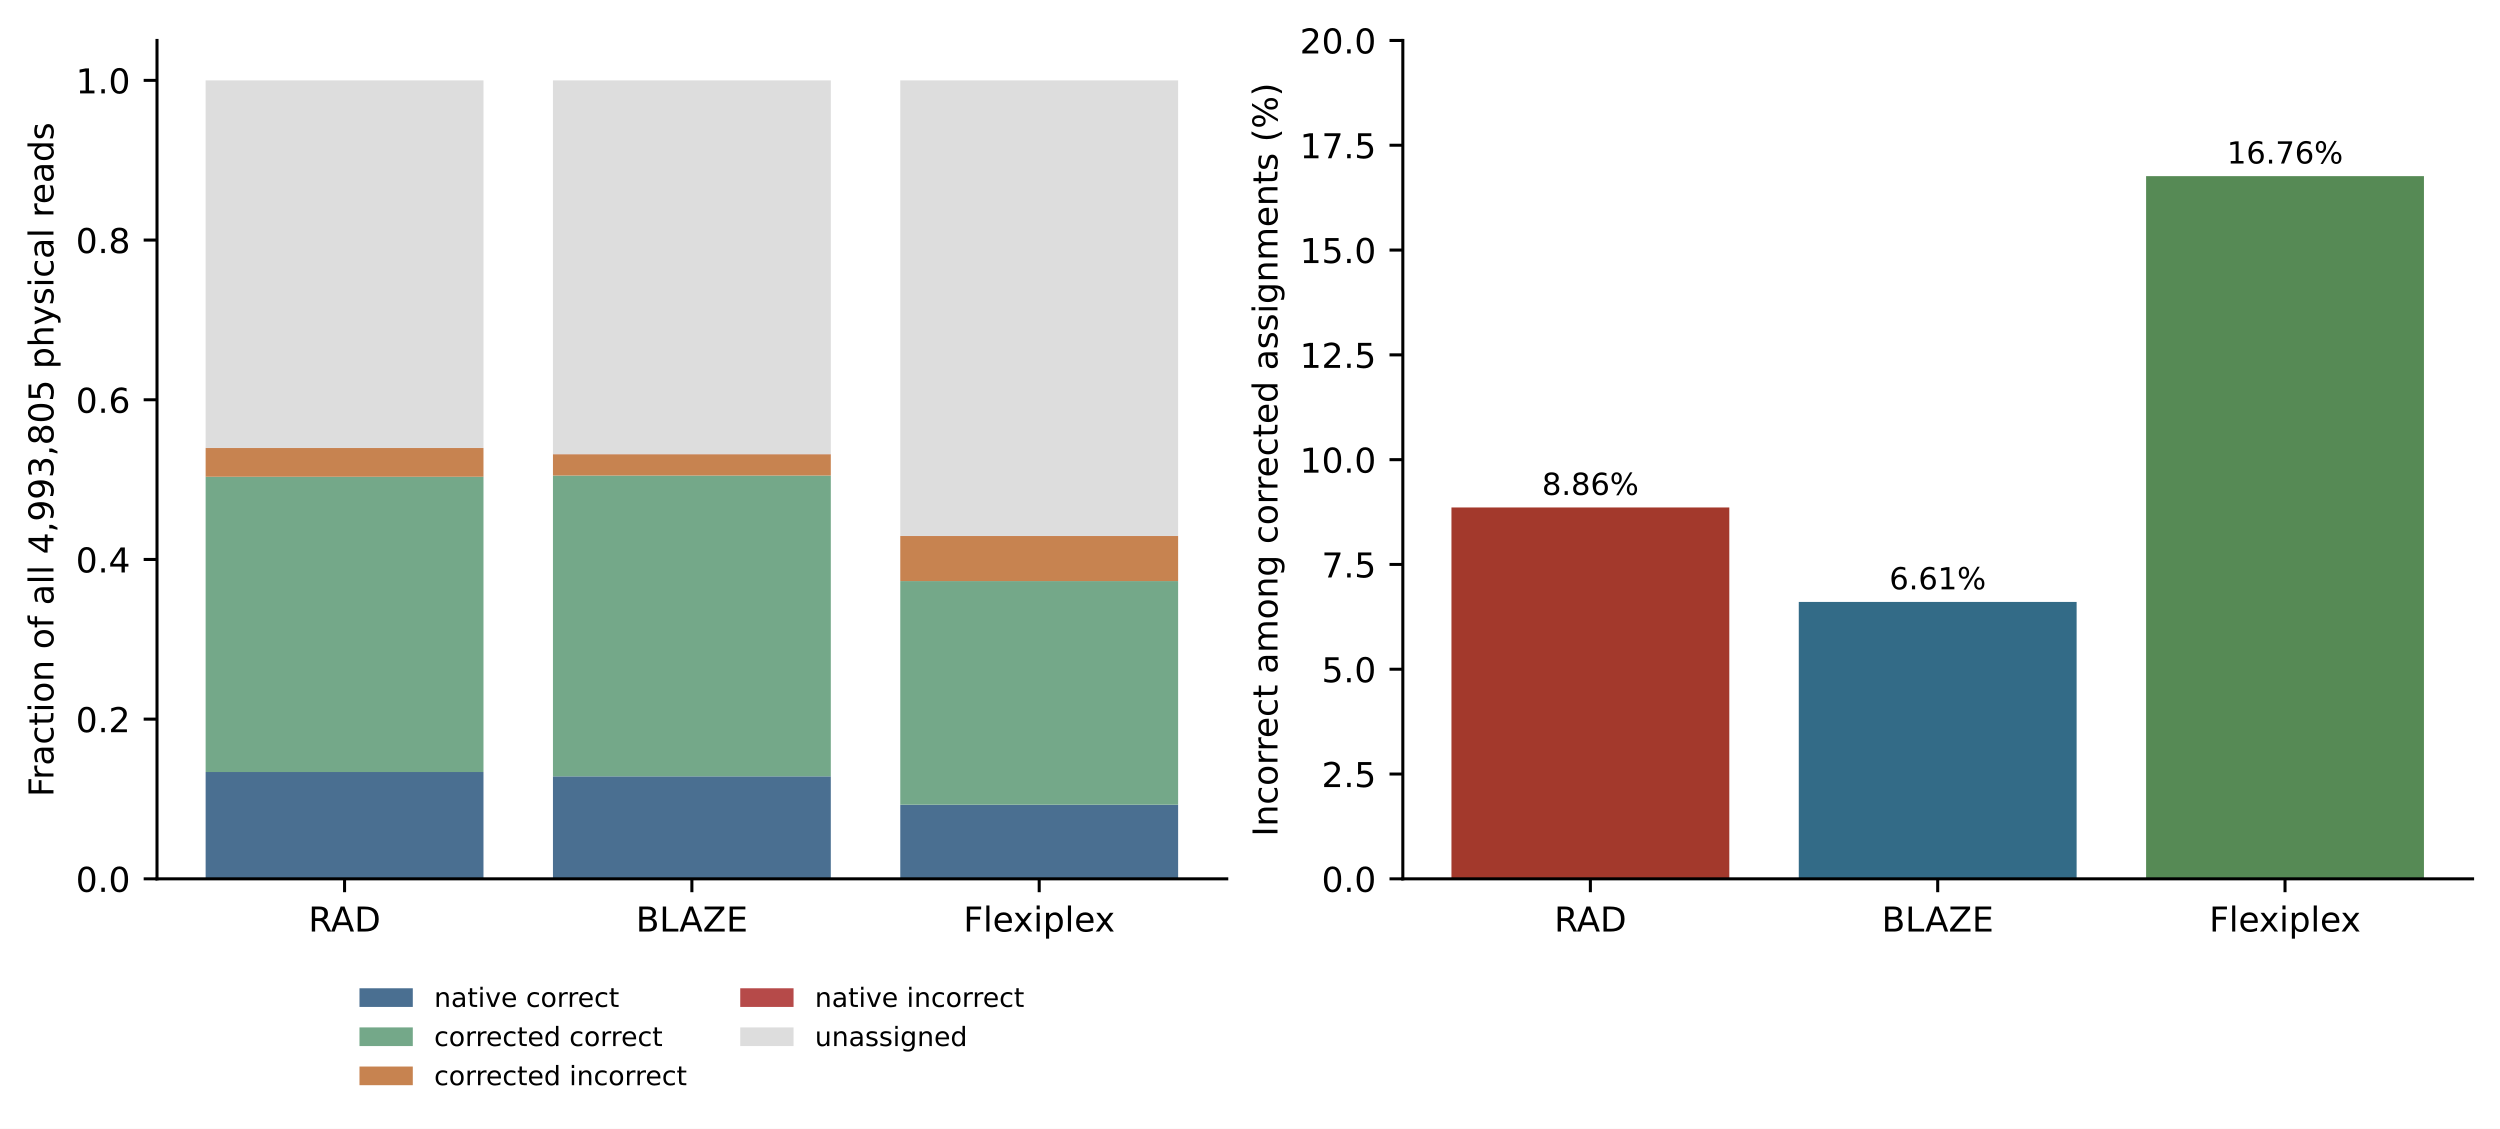
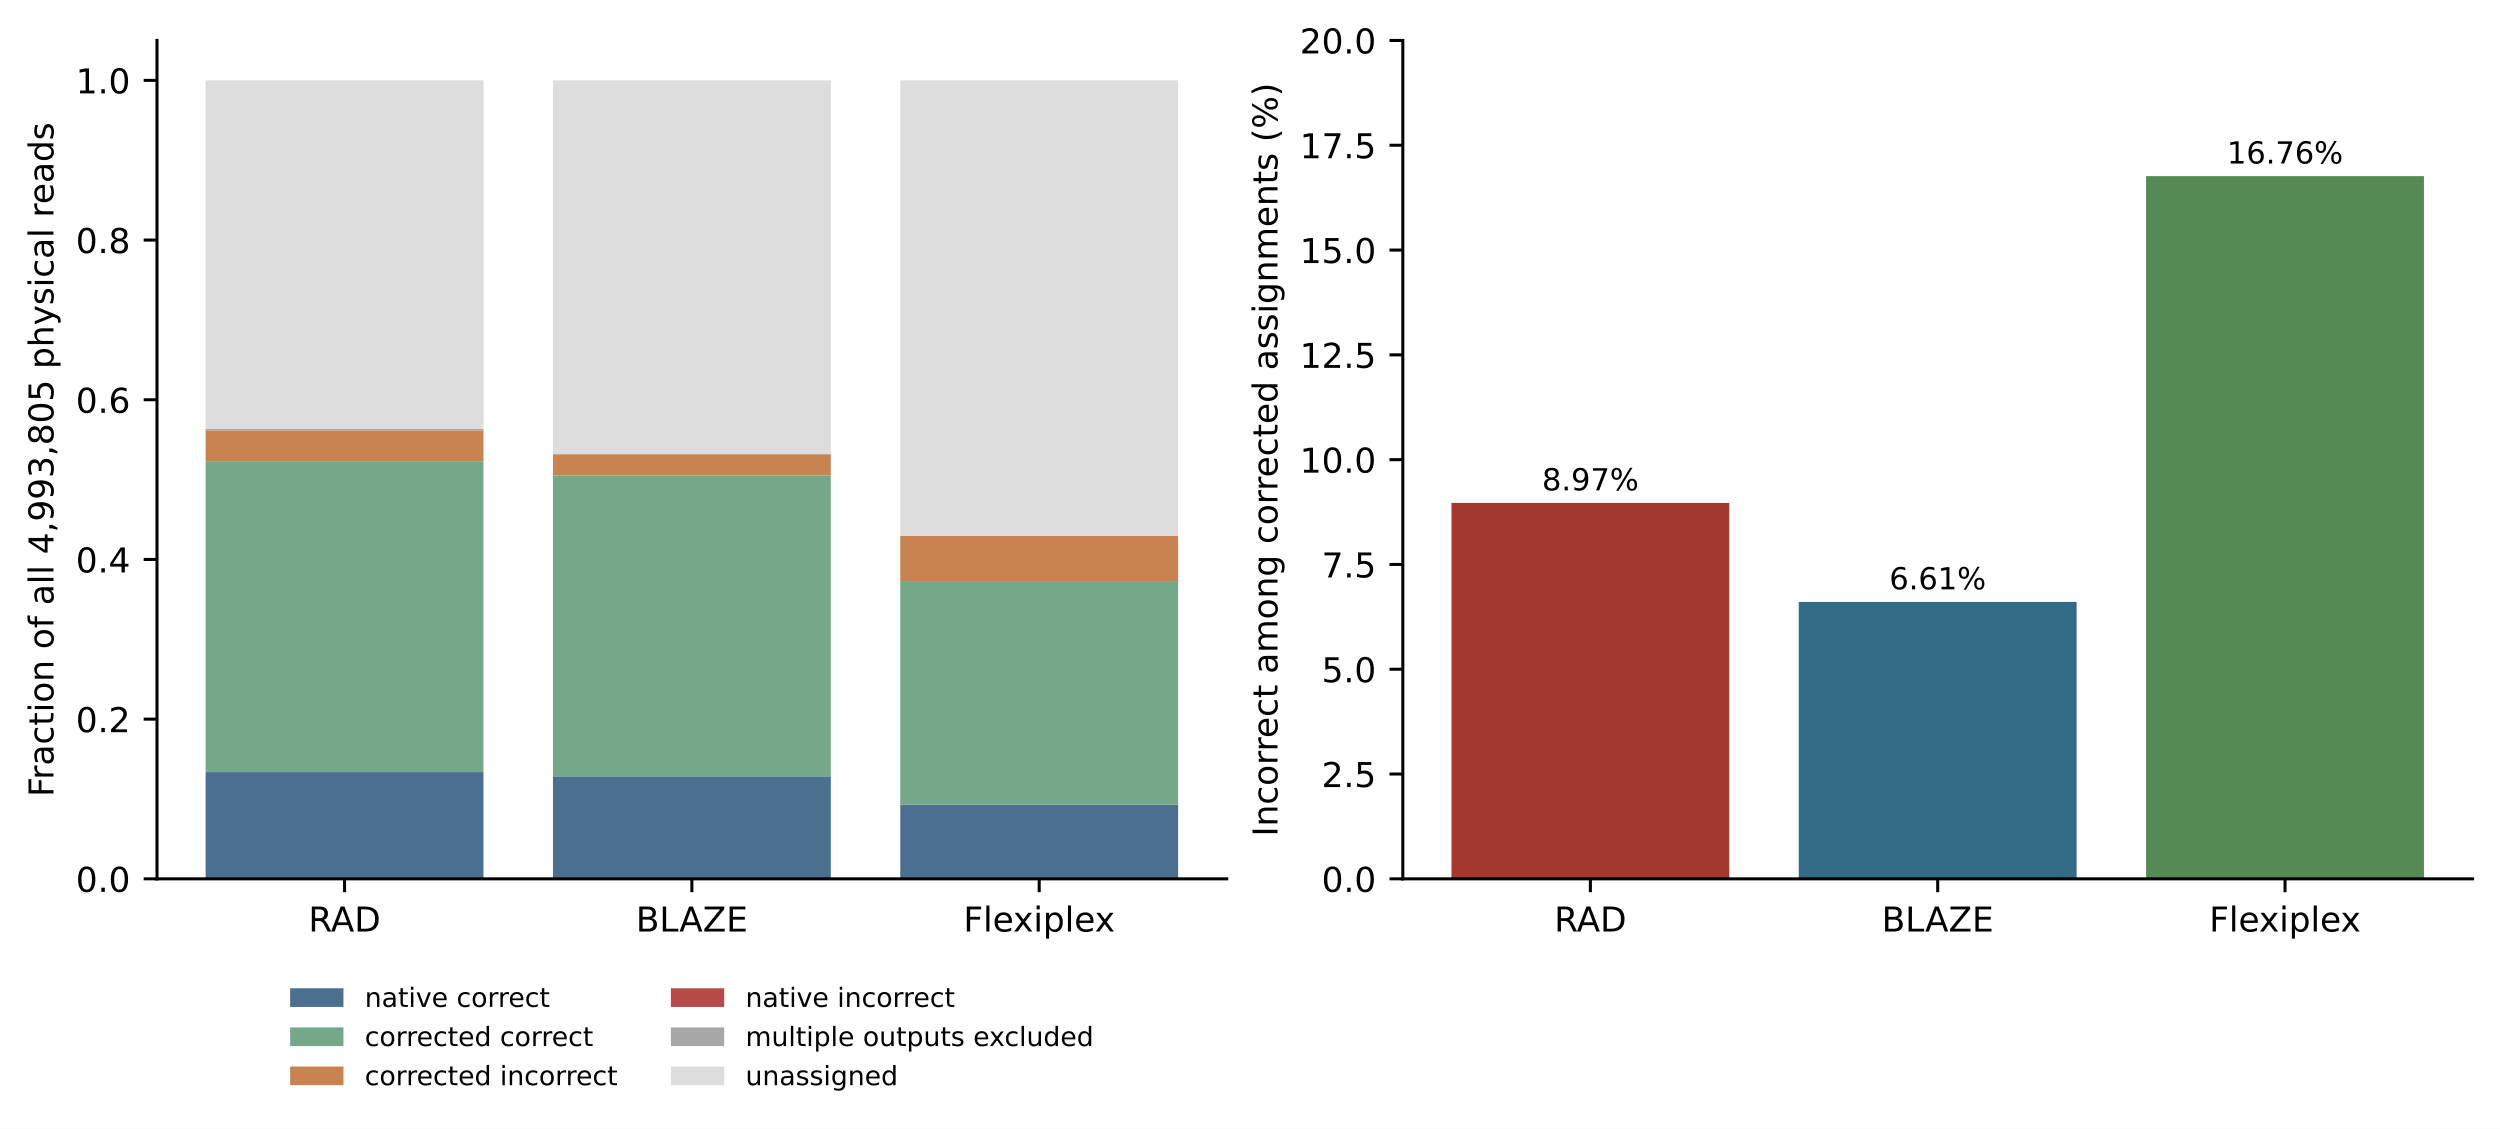
<svg xmlns="http://www.w3.org/2000/svg" xmlns:xlink="http://www.w3.org/1999/xlink" width="656.4pt" height="296.385pt" viewBox="0 0 656.4 296.385" version="1.1">
  <defs>
    <style type="text/css">*{stroke-linejoin: round; stroke-linecap: butt}</style>
  </defs>
  <g id="figure_1">
    <g id="patch_1">
      <path d="M 0 296.385 L 656.4 296.385 L 656.4 0 L 0 0 z " style="fill: #ffffff" />
    </g>
    <g id="axes_1">
      <g id="patch_2">
        <path d="M 41.223 230.748 L 322.097 230.748 L 322.097 10.619 L 41.223 10.619 z " style="fill: #ffffff" />
      </g>
      <g id="patch_3">
-         <path d="M 53.99 230.748 L 126.944 230.748 L 126.944 202.705 L 53.99 202.705 z " clip-path="url(#p501b62f42c)" style="fill: #4a6f91" />
+         <path d="M 53.99 230.748 L 126.944 230.748 L 126.944 202.706 L 53.99 202.706 z " clip-path="url(#p501b62f42c)" style="fill: #4a6f91" />
      </g>
      <g id="patch_4">
        <path d="M 145.183 230.748 L 218.137 230.748 L 218.137 203.84 L 145.183 203.84 z " clip-path="url(#p501b62f42c)" style="fill: #4a6f91" />
      </g>
      <g id="patch_5">
        <path d="M 236.375 230.748 L 309.33 230.748 L 309.33 211.285 L 236.375 211.285 z " clip-path="url(#p501b62f42c)" style="fill: #4a6f91" />
      </g>
      <g id="patch_6">
-         <path d="M 53.99 202.705 L 126.944 202.705 L 126.944 125.172 L 53.99 125.172 z " clip-path="url(#p501b62f42c)" style="fill: #74a889" />
+         <path d="M 53.99 202.706 L 126.944 202.706 L 126.944 121.082 L 53.99 121.082 z " clip-path="url(#p501b62f42c)" style="fill: #74a889" />
      </g>
      <g id="patch_7">
        <path d="M 145.183 203.84 L 218.137 203.84 L 218.137 124.858 L 145.183 124.858 z " clip-path="url(#p501b62f42c)" style="fill: #74a889" />
      </g>
      <g id="patch_8">
        <path d="M 236.375 211.285 L 309.33 211.285 L 309.33 152.566 L 236.375 152.566 z " clip-path="url(#p501b62f42c)" style="fill: #74a889" />
      </g>
      <g id="patch_9">
-         <path d="M 53.99 125.172 L 126.944 125.172 L 126.944 117.636 L 53.99 117.636 z " clip-path="url(#p501b62f42c)" style="fill: #c78350" />
+         <path d="M 53.99 121.082 L 126.944 121.082 L 126.944 113.041 L 53.99 113.041 z " clip-path="url(#p501b62f42c)" style="fill: #c78350" />
      </g>
      <g id="patch_10">
        <path d="M 145.183 124.858 L 218.137 124.858 L 218.137 119.271 L 145.183 119.271 z " clip-path="url(#p501b62f42c)" style="fill: #c78350" />
      </g>
      <g id="patch_11">
        <path d="M 236.375 152.566 L 309.33 152.566 L 309.33 140.74 L 236.375 140.74 z " clip-path="url(#p501b62f42c)" style="fill: #c78350" />
      </g>
      <g id="patch_12">
-         <path d="M 53.99 117.636 L 126.944 117.636 L 126.944 117.612 L 53.99 117.612 z " clip-path="url(#p501b62f42c)" style="fill: #b64a49" />
+         <path d="M 53.99 113.041 L 126.944 113.041 L 126.944 113.017 L 53.99 113.017 z " clip-path="url(#p501b62f42c)" style="fill: #b64a49" />
      </g>
      <g id="patch_13">
        <path d="M 145.183 119.271 L 218.137 119.271 L 218.137 119.239 L 145.183 119.239 z " clip-path="url(#p501b62f42c)" style="fill: #b64a49" />
      </g>
      <g id="patch_14">
        <path d="M 236.375 140.74 L 309.33 140.74 L 309.33 140.724 L 236.375 140.724 z " clip-path="url(#p501b62f42c)" style="fill: #b64a49" />
      </g>
      <g id="patch_15">
-         <path d="M 53.99 117.612 L 126.944 117.612 L 126.944 21.102 L 53.99 21.102 z " clip-path="url(#p501b62f42c)" style="fill: #dddddd" />
+         <path d="M 53.99 113.017 L 126.944 113.017 L 126.944 112.638 L 53.99 112.638 z " clip-path="url(#p501b62f42c)" style="fill: #a7a7a7" />
      </g>
      <g id="patch_16">
+         <path d="M 145.183 119.239 L 218.137 119.239 L 218.137 119.239 L 145.183 119.239 z " clip-path="url(#p501b62f42c)" style="fill: #a7a7a7" />
+       </g>
+       <g id="patch_17">
+         <path d="M 236.375 140.724 L 309.33 140.724 L 309.33 140.709 L 236.375 140.709 z " clip-path="url(#p501b62f42c)" style="fill: #a7a7a7" />
+       </g>
+       <g id="patch_18">
+         <path d="M 53.99 112.638 L 126.944 112.638 L 126.944 21.102 L 53.99 21.102 z " clip-path="url(#p501b62f42c)" style="fill: #dddddd" />
+       </g>
+       <g id="patch_19">
        <path d="M 145.183 119.239 L 218.137 119.239 L 218.137 21.102 L 145.183 21.102 z " clip-path="url(#p501b62f42c)" style="fill: #dddddd" />
      </g>
-       <g id="patch_17">
-         <path d="M 236.375 140.724 L 309.33 140.724 L 309.33 21.102 L 236.375 21.102 z " clip-path="url(#p501b62f42c)" style="fill: #dddddd" />
+       <g id="patch_20">
+         <path d="M 236.375 140.709 L 309.33 140.709 L 309.33 21.102 L 236.375 21.102 z " clip-path="url(#p501b62f42c)" style="fill: #dddddd" />
      </g>
      <g id="matplotlib.axis_1">
        <g id="xtick_1">
          <g id="line2d_1">
            <defs>
              <path id="m24d1c8ec3f" d="M 0 0 L 0 3.5 " style="stroke: #000000; stroke-width: 0.8" />
            </defs>
            <g>
              <use xlink:href="#m24d1c8ec3f" x="90.467" y="230.748" style="stroke: #000000; stroke-width: 0.8" />
            </g>
          </g>
          <g id="text_1">
            <text style="font: 9px 'DejaVu Sans', 'Bitstream Vera Sans', 'Computer Modern Sans Serif', 'Lucida Grande', 'Verdana', 'Geneva', 'Lucid', 'Arial', 'Helvetica', 'Avant Garde', sans-serif; text-anchor: middle" x="90.467" y="244.587" transform="rotate(-0 90.46718 244.5869)">RAD</text>
          </g>
        </g>
        <g id="xtick_2">
          <g id="line2d_2">
            <g>
              <use xlink:href="#m24d1c8ec3f" x="181.66" y="230.748" style="stroke: #000000; stroke-width: 0.8" />
            </g>
          </g>
          <g id="text_2">
            <text style="font: 9px 'DejaVu Sans', 'Bitstream Vera Sans', 'Computer Modern Sans Serif', 'Lucida Grande', 'Verdana', 'Geneva', 'Lucid', 'Arial', 'Helvetica', 'Avant Garde', sans-serif; text-anchor: middle" x="181.66" y="244.587" transform="rotate(-0 181.6599 244.5869)">BLAZE</text>
          </g>
        </g>
        <g id="xtick_3">
          <g id="line2d_3">
            <g>
              <use xlink:href="#m24d1c8ec3f" x="272.853" y="230.748" style="stroke: #000000; stroke-width: 0.8" />
            </g>
          </g>
          <g id="text_3">
            <text style="font: 9px 'DejaVu Sans', 'Bitstream Vera Sans', 'Computer Modern Sans Serif', 'Lucida Grande', 'Verdana', 'Geneva', 'Lucid', 'Arial', 'Helvetica', 'Avant Garde', sans-serif; text-anchor: middle" x="272.853" y="244.587" transform="rotate(-0 272.8526 244.5869)">Flexiplex</text>
          </g>
        </g>
      </g>
      <g id="matplotlib.axis_2">
        <g id="ytick_1">
          <g id="line2d_4">
            <defs>
              <path id="maacde7fd8a" d="M 0 0 L -3.5 0 " style="stroke: #000000; stroke-width: 0.8" />
            </defs>
            <g>
              <use xlink:href="#maacde7fd8a" x="41.223" y="230.748" style="stroke: #000000; stroke-width: 0.8" />
            </g>
          </g>
          <g id="text_4">
            <text style="font: 9px 'DejaVu Sans', 'Bitstream Vera Sans', 'Computer Modern Sans Serif', 'Lucida Grande', 'Verdana', 'Geneva', 'Lucid', 'Arial', 'Helvetica', 'Avant Garde', sans-serif; text-anchor: end" x="34.223" y="234.168" transform="rotate(-0 34.22313 234.1676)">0.0</text>
          </g>
        </g>
        <g id="ytick_2">
          <g id="line2d_5">
            <g>
              <use xlink:href="#maacde7fd8a" x="41.223" y="188.819" style="stroke: #000000; stroke-width: 0.8" />
            </g>
          </g>
          <g id="text_5">
            <text style="font: 9px 'DejaVu Sans', 'Bitstream Vera Sans', 'Computer Modern Sans Serif', 'Lucida Grande', 'Verdana', 'Geneva', 'Lucid', 'Arial', 'Helvetica', 'Avant Garde', sans-serif; text-anchor: end" x="34.223" y="192.238" transform="rotate(-0 34.22313 192.2383)">0.2</text>
          </g>
        </g>
        <g id="ytick_3">
          <g id="line2d_6">
            <g>
              <use xlink:href="#maacde7fd8a" x="41.223" y="146.89" style="stroke: #000000; stroke-width: 0.8" />
            </g>
          </g>
          <g id="text_6">
            <text style="font: 9px 'DejaVu Sans', 'Bitstream Vera Sans', 'Computer Modern Sans Serif', 'Lucida Grande', 'Verdana', 'Geneva', 'Lucid', 'Arial', 'Helvetica', 'Avant Garde', sans-serif; text-anchor: end" x="34.223" y="150.309" transform="rotate(-0 34.22313 150.3089)">0.4</text>
          </g>
        </g>
        <g id="ytick_4">
          <g id="line2d_7">
            <g>
              <use xlink:href="#maacde7fd8a" x="41.223" y="104.96" style="stroke: #000000; stroke-width: 0.8" />
            </g>
          </g>
          <g id="text_7">
            <text style="font: 9px 'DejaVu Sans', 'Bitstream Vera Sans', 'Computer Modern Sans Serif', 'Lucida Grande', 'Verdana', 'Geneva', 'Lucid', 'Arial', 'Helvetica', 'Avant Garde', sans-serif; text-anchor: end" x="34.223" y="108.38" transform="rotate(-0 34.22313 108.3796)">0.6</text>
          </g>
        </g>
        <g id="ytick_5">
          <g id="line2d_8">
            <g>
              <use xlink:href="#maacde7fd8a" x="41.223" y="63.031" style="stroke: #000000; stroke-width: 0.8" />
            </g>
          </g>
          <g id="text_8">
            <text style="font: 9px 'DejaVu Sans', 'Bitstream Vera Sans', 'Computer Modern Sans Serif', 'Lucida Grande', 'Verdana', 'Geneva', 'Lucid', 'Arial', 'Helvetica', 'Avant Garde', sans-serif; text-anchor: end" x="34.223" y="66.45" transform="rotate(-0 34.22313 66.45026)">0.8</text>
          </g>
        </g>
        <g id="ytick_6">
          <g id="line2d_9">
            <g>
              <use xlink:href="#maacde7fd8a" x="41.223" y="21.102" style="stroke: #000000; stroke-width: 0.8" />
            </g>
          </g>
          <g id="text_9">
            <text style="font: 9px 'DejaVu Sans', 'Bitstream Vera Sans', 'Computer Modern Sans Serif', 'Lucida Grande', 'Verdana', 'Geneva', 'Lucid', 'Arial', 'Helvetica', 'Avant Garde', sans-serif; text-anchor: end" x="34.223" y="24.521" transform="rotate(-0 34.22313 24.52093)">1.0</text>
          </g>
        </g>
        <g id="text_10">
          <text style="font: 9px 'DejaVu Sans', 'Bitstream Vera Sans', 'Computer Modern Sans Serif', 'Lucida Grande', 'Verdana', 'Geneva', 'Lucid', 'Arial', 'Helvetica', 'Avant Garde', sans-serif; text-anchor: middle" x="14.039" y="120.684" transform="rotate(-90 14.03859 120.6838)">Fraction of all 4,993,805 physical reads</text>
        </g>
      </g>
-       <g id="patch_18">
+       <g id="patch_21">
        <path d="M 41.223 230.748 L 41.223 10.619 " style="fill: none; stroke: #000000; stroke-width: 0.8; stroke-linejoin: miter; stroke-linecap: square" />
      </g>
-       <g id="patch_19">
+       <g id="patch_22">
        <path d="M 41.223 230.748 L 322.097 230.748 " style="fill: none; stroke: #000000; stroke-width: 0.8; stroke-linejoin: miter; stroke-linecap: square" />
      </g>
      <g id="legend_1">
-         <g id="patch_20">
-           <path d="M 94.385 264.38 L 108.385 264.38 L 108.385 259.48 L 94.385 259.48 z " style="fill: #4a6f91" />
+         <g id="patch_23">
+           <path d="M 76.175 264.38 L 90.175 264.38 L 90.175 259.48 L 76.175 259.48 z " style="fill: #4a6f91" />
        </g>
        <g id="text_11">
-           <text style="font: 7px 'DejaVu Sans', 'Bitstream Vera Sans', 'Computer Modern Sans Serif', 'Lucida Grande', 'Verdana', 'Geneva', 'Lucid', 'Arial', 'Helvetica', 'Avant Garde', sans-serif; text-anchor: start" x="113.985" y="264.38" transform="rotate(-0 113.9846 264.3801)">native correct</text>
-         </g>
-         <g id="patch_21">
-           <path d="M 94.385 274.655 L 108.385 274.655 L 108.385 269.755 L 94.385 269.755 z " style="fill: #74a889" />
+           <text style="font: 7px 'DejaVu Sans', 'Bitstream Vera Sans', 'Computer Modern Sans Serif', 'Lucida Grande', 'Verdana', 'Geneva', 'Lucid', 'Arial', 'Helvetica', 'Avant Garde', sans-serif; text-anchor: start" x="95.775" y="264.38" transform="rotate(-0 95.7748 264.3801)">native correct</text>
+         </g>
+         <g id="patch_24">
+           <path d="M 76.175 274.655 L 90.175 274.655 L 90.175 269.755 L 76.175 269.755 z " style="fill: #74a889" />
        </g>
        <g id="text_12">
-           <text style="font: 7px 'DejaVu Sans', 'Bitstream Vera Sans', 'Computer Modern Sans Serif', 'Lucida Grande', 'Verdana', 'Geneva', 'Lucid', 'Arial', 'Helvetica', 'Avant Garde', sans-serif; text-anchor: start" x="113.985" y="274.655" transform="rotate(-0 113.9846 274.6548)">corrected correct</text>
-         </g>
-         <g id="patch_22">
-           <path d="M 94.385 284.929 L 108.385 284.929 L 108.385 280.029 L 94.385 280.029 z " style="fill: #c78350" />
+           <text style="font: 7px 'DejaVu Sans', 'Bitstream Vera Sans', 'Computer Modern Sans Serif', 'Lucida Grande', 'Verdana', 'Geneva', 'Lucid', 'Arial', 'Helvetica', 'Avant Garde', sans-serif; text-anchor: start" x="95.775" y="274.655" transform="rotate(-0 95.7748 274.6548)">corrected correct</text>
+         </g>
+         <g id="patch_25">
+           <path d="M 76.175 284.929 L 90.175 284.929 L 90.175 280.029 L 76.175 280.029 z " style="fill: #c78350" />
        </g>
        <g id="text_13">
-           <text style="font: 7px 'DejaVu Sans', 'Bitstream Vera Sans', 'Computer Modern Sans Serif', 'Lucida Grande', 'Verdana', 'Geneva', 'Lucid', 'Arial', 'Helvetica', 'Avant Garde', sans-serif; text-anchor: start" x="113.985" y="284.929" transform="rotate(-0 113.9846 284.9295)">corrected incorrect</text>
-         </g>
-         <g id="patch_23">
-           <path d="M 194.357 264.38 L 208.357 264.38 L 208.357 259.48 L 194.357 259.48 z " style="fill: #b64a49" />
+           <text style="font: 7px 'DejaVu Sans', 'Bitstream Vera Sans', 'Computer Modern Sans Serif', 'Lucida Grande', 'Verdana', 'Geneva', 'Lucid', 'Arial', 'Helvetica', 'Avant Garde', sans-serif; text-anchor: start" x="95.775" y="284.929" transform="rotate(-0 95.7748 284.9295)">corrected incorrect</text>
+         </g>
+         <g id="patch_26">
+           <path d="M 176.147 264.38 L 190.147 264.38 L 190.147 259.48 L 176.147 259.48 z " style="fill: #b64a49" />
        </g>
        <g id="text_14">
-           <text style="font: 7px 'DejaVu Sans', 'Bitstream Vera Sans', 'Computer Modern Sans Serif', 'Lucida Grande', 'Verdana', 'Geneva', 'Lucid', 'Arial', 'Helvetica', 'Avant Garde', sans-serif; text-anchor: start" x="213.957" y="264.38" transform="rotate(-0 213.9567 264.3801)">native incorrect</text>
-         </g>
-         <g id="patch_24">
-           <path d="M 194.357 274.655 L 208.357 274.655 L 208.357 269.755 L 194.357 269.755 z " style="fill: #dddddd" />
+           <text style="font: 7px 'DejaVu Sans', 'Bitstream Vera Sans', 'Computer Modern Sans Serif', 'Lucida Grande', 'Verdana', 'Geneva', 'Lucid', 'Arial', 'Helvetica', 'Avant Garde', sans-serif; text-anchor: start" x="195.747" y="264.38" transform="rotate(-0 195.7468 264.3801)">native incorrect</text>
+         </g>
+         <g id="patch_27">
+           <path d="M 176.147 274.655 L 190.147 274.655 L 190.147 269.755 L 176.147 269.755 z " style="fill: #a7a7a7" />
        </g>
        <g id="text_15">
-           <text style="font: 7px 'DejaVu Sans', 'Bitstream Vera Sans', 'Computer Modern Sans Serif', 'Lucida Grande', 'Verdana', 'Geneva', 'Lucid', 'Arial', 'Helvetica', 'Avant Garde', sans-serif; text-anchor: start" x="213.957" y="274.655" transform="rotate(-0 213.9567 274.6548)">unassigned</text>
+           <text style="font: 7px 'DejaVu Sans', 'Bitstream Vera Sans', 'Computer Modern Sans Serif', 'Lucida Grande', 'Verdana', 'Geneva', 'Lucid', 'Arial', 'Helvetica', 'Avant Garde', sans-serif; text-anchor: start" x="195.747" y="274.655" transform="rotate(-0 195.7468 274.6548)">multiple outputs excluded</text>
+         </g>
+         <g id="patch_28">
+           <path d="M 176.147 284.929 L 190.147 284.929 L 190.147 280.029 L 176.147 280.029 z " style="fill: #dddddd" />
+         </g>
+         <g id="text_16">
+           <text style="font: 7px 'DejaVu Sans', 'Bitstream Vera Sans', 'Computer Modern Sans Serif', 'Lucida Grande', 'Verdana', 'Geneva', 'Lucid', 'Arial', 'Helvetica', 'Avant Garde', sans-serif; text-anchor: start" x="195.747" y="284.929" transform="rotate(-0 195.7468 284.9295)">unassigned</text>
        </g>
      </g>
    </g>
    <g id="axes_2">
-       <g id="patch_25">
+       <g id="patch_29">
        <path d="M 368.326 230.748 L 649.2 230.748 L 649.2 10.619 L 368.326 10.619 z " style="fill: #ffffff" />
      </g>
-       <g id="patch_26">
-         <path d="M 381.093 230.748 L 454.047 230.748 L 454.047 133.246 L 381.093 133.246 z " clip-path="url(#p8a10a59ff7)" style="fill: #a3392c" />
-       </g>
-       <g id="patch_27">
+       <g id="patch_30">
+         <path d="M 381.093 230.748 L 454.047 230.748 L 454.047 132.054 L 381.093 132.054 z " clip-path="url(#p8a10a59ff7)" style="fill: #a3392c" />
+       </g>
+       <g id="patch_31">
        <path d="M 472.286 230.748 L 545.24 230.748 L 545.24 158.039 L 472.286 158.039 z " clip-path="url(#p8a10a59ff7)" style="fill: #336b87" />
      </g>
-       <g id="patch_28">
+       <g id="patch_32">
        <path d="M 563.478 230.748 L 636.433 230.748 L 636.433 46.24 L 563.478 46.24 z " clip-path="url(#p8a10a59ff7)" style="fill: #568a55" />
      </g>
      <g id="matplotlib.axis_3">
        <g id="xtick_4">
          <g id="line2d_10">
            <g>
              <use xlink:href="#m24d1c8ec3f" x="417.57" y="230.748" style="stroke: #000000; stroke-width: 0.8" />
            </g>
          </g>
-           <g id="text_16">
+           <g id="text_17">
            <text style="font: 9px 'DejaVu Sans', 'Bitstream Vera Sans', 'Computer Modern Sans Serif', 'Lucida Grande', 'Verdana', 'Geneva', 'Lucid', 'Arial', 'Helvetica', 'Avant Garde', sans-serif; text-anchor: middle" x="417.57" y="244.587" transform="rotate(-0 417.5701 244.5869)">RAD</text>
          </g>
        </g>
        <g id="xtick_5">
          <g id="line2d_11">
            <g>
              <use xlink:href="#m24d1c8ec3f" x="508.763" y="230.748" style="stroke: #000000; stroke-width: 0.8" />
            </g>
          </g>
-           <g id="text_17">
+           <g id="text_18">
            <text style="font: 9px 'DejaVu Sans', 'Bitstream Vera Sans', 'Computer Modern Sans Serif', 'Lucida Grande', 'Verdana', 'Geneva', 'Lucid', 'Arial', 'Helvetica', 'Avant Garde', sans-serif; text-anchor: middle" x="508.763" y="244.587" transform="rotate(-0 508.7628 244.5869)">BLAZE</text>
          </g>
        </g>
        <g id="xtick_6">
          <g id="line2d_12">
            <g>
              <use xlink:href="#m24d1c8ec3f" x="599.955" y="230.748" style="stroke: #000000; stroke-width: 0.8" />
            </g>
          </g>
-           <g id="text_18">
+           <g id="text_19">
            <text style="font: 9px 'DejaVu Sans', 'Bitstream Vera Sans', 'Computer Modern Sans Serif', 'Lucida Grande', 'Verdana', 'Geneva', 'Lucid', 'Arial', 'Helvetica', 'Avant Garde', sans-serif; text-anchor: middle" x="599.955" y="244.587" transform="rotate(-0 599.9555 244.5869)">Flexiplex</text>
          </g>
        </g>
      </g>
      <g id="matplotlib.axis_4">
        <g id="ytick_7">
          <g id="line2d_13">
            <g>
              <use xlink:href="#maacde7fd8a" x="368.326" y="230.748" style="stroke: #000000; stroke-width: 0.8" />
            </g>
          </g>
-           <g id="text_19">
+           <g id="text_20">
            <text style="font: 9px 'DejaVu Sans', 'Bitstream Vera Sans', 'Computer Modern Sans Serif', 'Lucida Grande', 'Verdana', 'Geneva', 'Lucid', 'Arial', 'Helvetica', 'Avant Garde', sans-serif; text-anchor: end" x="361.326" y="234.168" transform="rotate(-0 361.326 234.1676)">0.0</text>
          </g>
        </g>
        <g id="ytick_8">
          <g id="line2d_14">
            <g>
              <use xlink:href="#maacde7fd8a" x="368.326" y="203.232" style="stroke: #000000; stroke-width: 0.8" />
            </g>
          </g>
-           <g id="text_20">
+           <g id="text_21">
            <text style="font: 9px 'DejaVu Sans', 'Bitstream Vera Sans', 'Computer Modern Sans Serif', 'Lucida Grande', 'Verdana', 'Geneva', 'Lucid', 'Arial', 'Helvetica', 'Avant Garde', sans-serif; text-anchor: end" x="361.326" y="206.651" transform="rotate(-0 361.326 206.6515)">2.5</text>
          </g>
        </g>
        <g id="ytick_9">
          <g id="line2d_15">
            <g>
              <use xlink:href="#maacde7fd8a" x="368.326" y="175.716" style="stroke: #000000; stroke-width: 0.8" />
            </g>
          </g>
-           <g id="text_21">
+           <g id="text_22">
            <text style="font: 9px 'DejaVu Sans', 'Bitstream Vera Sans', 'Computer Modern Sans Serif', 'Lucida Grande', 'Verdana', 'Geneva', 'Lucid', 'Arial', 'Helvetica', 'Avant Garde', sans-serif; text-anchor: end" x="361.326" y="179.135" transform="rotate(-0 361.326 179.1354)">5.0</text>
          </g>
        </g>
        <g id="ytick_10">
          <g id="line2d_16">
            <g>
              <use xlink:href="#maacde7fd8a" x="368.326" y="148.2" style="stroke: #000000; stroke-width: 0.8" />
            </g>
          </g>
-           <g id="text_22">
+           <g id="text_23">
            <text style="font: 9px 'DejaVu Sans', 'Bitstream Vera Sans', 'Computer Modern Sans Serif', 'Lucida Grande', 'Verdana', 'Geneva', 'Lucid', 'Arial', 'Helvetica', 'Avant Garde', sans-serif; text-anchor: end" x="361.326" y="151.619" transform="rotate(-0 361.326 151.6192)">7.5</text>
          </g>
        </g>
        <g id="ytick_11">
          <g id="line2d_17">
            <g>
              <use xlink:href="#maacde7fd8a" x="368.326" y="120.684" style="stroke: #000000; stroke-width: 0.8" />
            </g>
          </g>
-           <g id="text_23">
+           <g id="text_24">
            <text style="font: 9px 'DejaVu Sans', 'Bitstream Vera Sans', 'Computer Modern Sans Serif', 'Lucida Grande', 'Verdana', 'Geneva', 'Lucid', 'Arial', 'Helvetica', 'Avant Garde', sans-serif; text-anchor: end" x="361.326" y="124.103" transform="rotate(-0 361.326 124.1031)">10.0</text>
          </g>
        </g>
        <g id="ytick_12">
          <g id="line2d_18">
            <g>
              <use xlink:href="#maacde7fd8a" x="368.326" y="93.168" style="stroke: #000000; stroke-width: 0.8" />
            </g>
          </g>
-           <g id="text_24">
+           <g id="text_25">
            <text style="font: 9px 'DejaVu Sans', 'Bitstream Vera Sans', 'Computer Modern Sans Serif', 'Lucida Grande', 'Verdana', 'Geneva', 'Lucid', 'Arial', 'Helvetica', 'Avant Garde', sans-serif; text-anchor: end" x="361.326" y="96.587" transform="rotate(-0 361.326 96.58697)">12.5</text>
          </g>
        </g>
        <g id="ytick_13">
          <g id="line2d_19">
            <g>
              <use xlink:href="#maacde7fd8a" x="368.326" y="65.652" style="stroke: #000000; stroke-width: 0.8" />
            </g>
          </g>
-           <g id="text_25">
+           <g id="text_26">
            <text style="font: 9px 'DejaVu Sans', 'Bitstream Vera Sans', 'Computer Modern Sans Serif', 'Lucida Grande', 'Verdana', 'Geneva', 'Lucid', 'Arial', 'Helvetica', 'Avant Garde', sans-serif; text-anchor: end" x="361.326" y="69.071" transform="rotate(-0 361.326 69.07085)">15.0</text>
          </g>
        </g>
        <g id="ytick_14">
          <g id="line2d_20">
            <g>
              <use xlink:href="#maacde7fd8a" x="368.326" y="38.135" style="stroke: #000000; stroke-width: 0.8" />
            </g>
          </g>
-           <g id="text_26">
+           <g id="text_27">
            <text style="font: 9px 'DejaVu Sans', 'Bitstream Vera Sans', 'Computer Modern Sans Serif', 'Lucida Grande', 'Verdana', 'Geneva', 'Lucid', 'Arial', 'Helvetica', 'Avant Garde', sans-serif; text-anchor: end" x="361.326" y="41.555" transform="rotate(-0 361.326 41.55472)">17.5</text>
          </g>
        </g>
        <g id="ytick_15">
          <g id="line2d_21">
            <g>
              <use xlink:href="#maacde7fd8a" x="368.326" y="10.619" style="stroke: #000000; stroke-width: 0.8" />
            </g>
          </g>
-           <g id="text_27">
+           <g id="text_28">
            <text style="font: 9px 'DejaVu Sans', 'Bitstream Vera Sans', 'Computer Modern Sans Serif', 'Lucida Grande', 'Verdana', 'Geneva', 'Lucid', 'Arial', 'Helvetica', 'Avant Garde', sans-serif; text-anchor: end" x="361.326" y="14.039" transform="rotate(-0 361.326 14.03859)">20.0</text>
          </g>
        </g>
-         <g id="text_28">
+         <g id="text_29">
          <text style="font: 9px 'DejaVu Sans', 'Bitstream Vera Sans', 'Computer Modern Sans Serif', 'Lucida Grande', 'Verdana', 'Geneva', 'Lucid', 'Arial', 'Helvetica', 'Avant Garde', sans-serif; text-anchor: middle" x="335.415" y="120.684" transform="rotate(-90 335.4152 120.6838)">Incorrect among corrected assignments (%)</text>
        </g>
      </g>
-       <g id="patch_29">
+       <g id="patch_33">
        <path d="M 368.326 230.748 L 368.326 10.619 " style="fill: none; stroke: #000000; stroke-width: 0.8; stroke-linejoin: miter; stroke-linecap: square" />
      </g>
-       <g id="patch_30">
+       <g id="patch_34">
        <path d="M 368.326 230.748 L 649.2 230.748 " style="fill: none; stroke: #000000; stroke-width: 0.8; stroke-linejoin: miter; stroke-linecap: square" />
      </g>
-       <g id="text_29">
-         <text style="font: 8px 'DejaVu Sans', 'Bitstream Vera Sans', 'Computer Modern Sans Serif', 'Lucida Grande', 'Verdana', 'Geneva', 'Lucid', 'Arial', 'Helvetica', 'Avant Garde', sans-serif; text-anchor: middle" x="417.57" y="129.944" transform="rotate(-0 417.5701 129.9438)">8.86%</text>
-       </g>
      <g id="text_30">
+         <text style="font: 8px 'DejaVu Sans', 'Bitstream Vera Sans', 'Computer Modern Sans Serif', 'Lucida Grande', 'Verdana', 'Geneva', 'Lucid', 'Arial', 'Helvetica', 'Avant Garde', sans-serif; text-anchor: middle" x="417.57" y="128.752" transform="rotate(-0 417.5701 128.7518)">8.97%</text>
+       </g>
+       <g id="text_31">
        <text style="font: 8px 'DejaVu Sans', 'Bitstream Vera Sans', 'Computer Modern Sans Serif', 'Lucida Grande', 'Verdana', 'Geneva', 'Lucid', 'Arial', 'Helvetica', 'Avant Garde', sans-serif; text-anchor: middle" x="508.763" y="154.737" transform="rotate(-0 508.7628 154.7374)">6.61%</text>
      </g>
-       <g id="text_31">
+       <g id="text_32">
        <text style="font: 8px 'DejaVu Sans', 'Bitstream Vera Sans', 'Computer Modern Sans Serif', 'Lucida Grande', 'Verdana', 'Geneva', 'Lucid', 'Arial', 'Helvetica', 'Avant Garde', sans-serif; text-anchor: middle" x="599.955" y="42.938" transform="rotate(-0 599.9555 42.93789)">16.76%</text>
      </g>
    </g>
  </g>
  <defs>
    <clipPath id="p501b62f42c">
      <rect x="41.223" y="10.619" width="280.874" height="220.129" />
    </clipPath>
    <clipPath id="p8a10a59ff7">
      <rect x="368.326" y="10.619" width="280.874" height="220.129" />
    </clipPath>
  </defs>
</svg>
